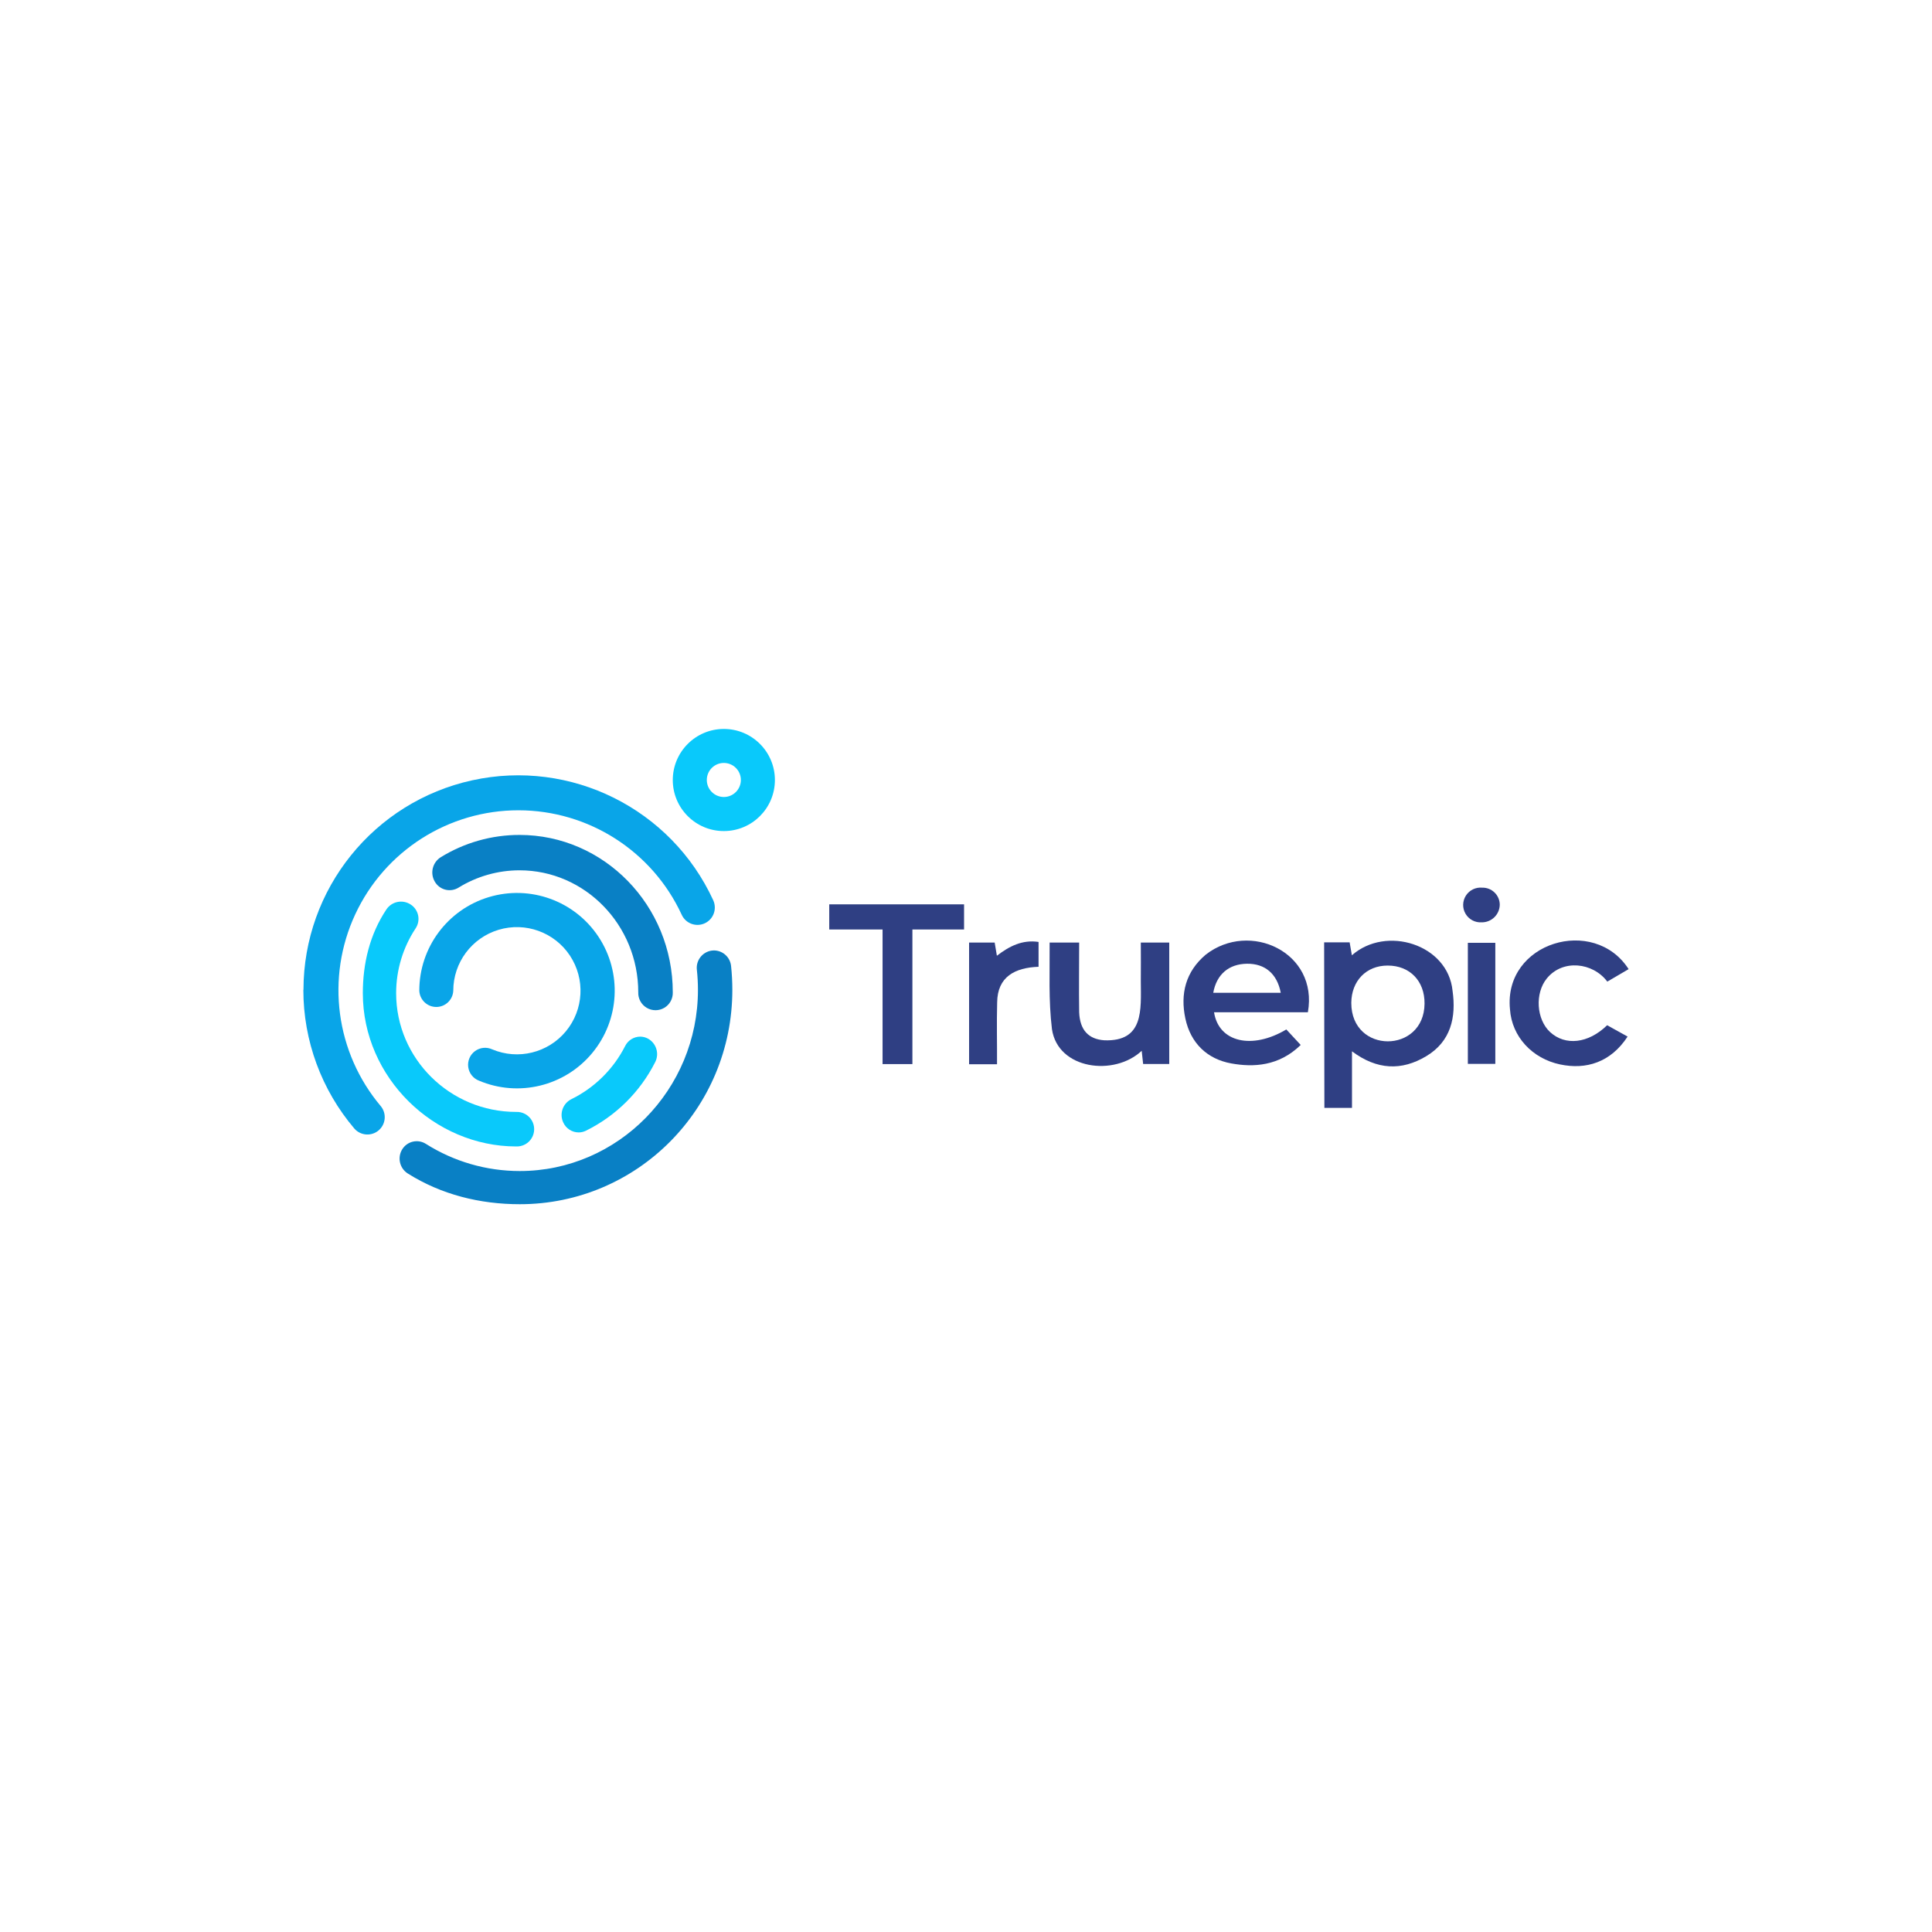
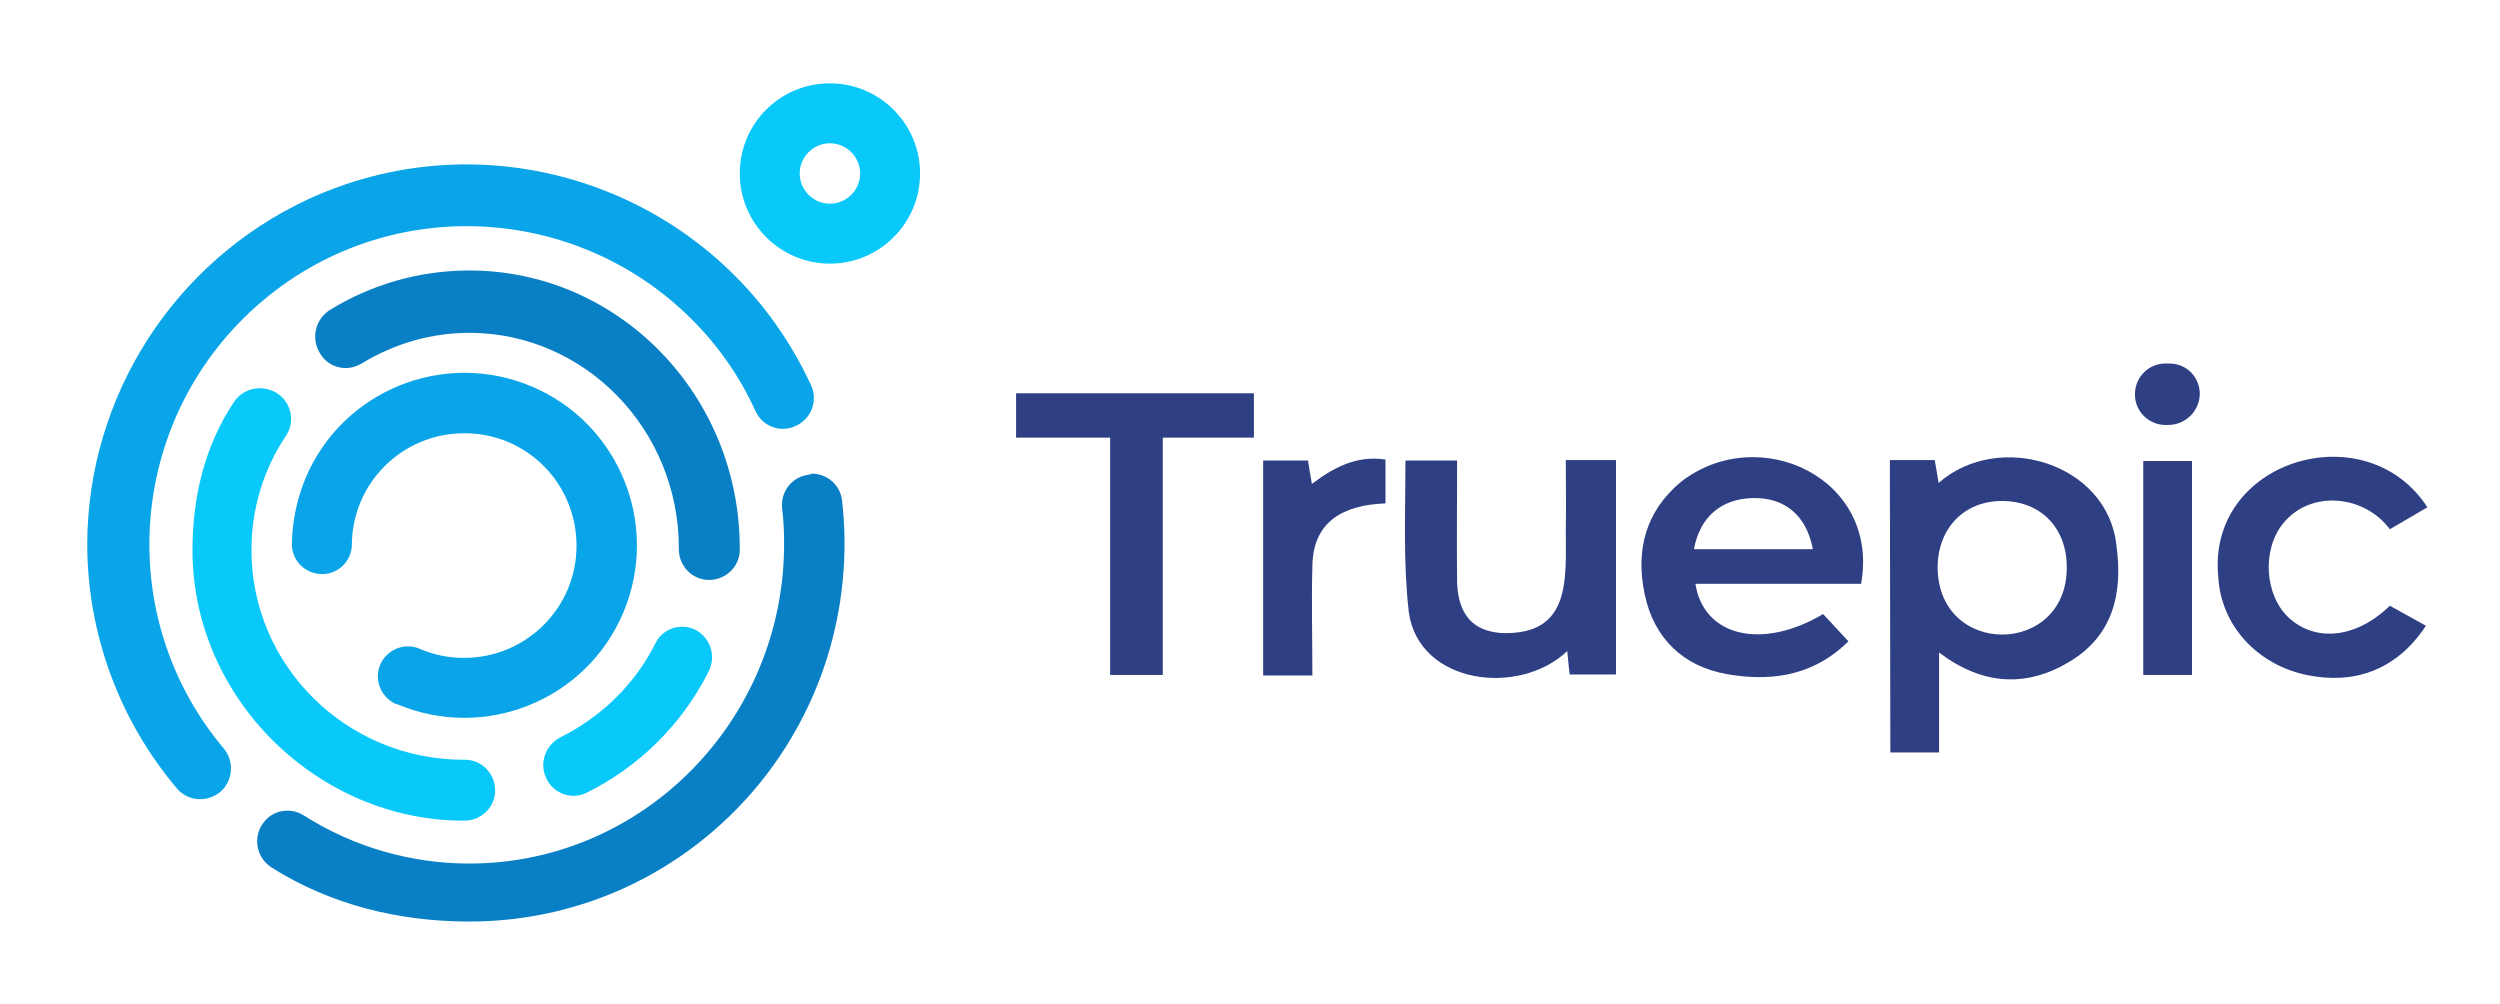
- <svg xmlns="http://www.w3.org/2000/svg" id="Layer_1" data-name="Layer 1" viewBox="0 0 700 700">
-   <defs>
-     <style>.cls-1{fill:#09a5e8;}.cls-1,.cls-2,.cls-3,.cls-4{fill-rule:evenodd;}.cls-2{fill:#0980c5;}.cls-3{fill:#09c9fb;}.cls-4,.cls-5{fill:#2f3f83;}</style>
-   </defs>
-   <path class="cls-1" d="M151.92,358.93a6.16,6.16,0,0,0,12.31,0,23.05,23.05,0,1,1,14.1,21.27,6.16,6.16,0,1,0-4.8,11.34,35.4,35.4,0,1,0-21.61-32.61Z" />
-   <path class="cls-1" d="M109.91,358.63a77.64,77.64,0,0,0,18.51,50.31,6.28,6.28,0,0,0,9.57-8.13,65.19,65.19,0,1,1,109-69.39,6.28,6.28,0,0,0,12-2.57v-.11a6.3,6.3,0,0,0-.57-2.56,77.8,77.8,0,0,0-148.47,32.45Z" />
-   <path class="cls-2" d="M258,344.4a6.31,6.31,0,0,0-5.51,7,67.31,67.31,0,0,1,.39,7.25c0,36.19-29,65.64-64.58,65.64a63.63,63.63,0,0,1-34-9.85,6.18,6.18,0,0,0-8.58,2,6.4,6.4,0,0,0,2,8.72c12.18,7.69,26.22,11.15,40.62,11.15,42.47,0,77-34.52,77-77.69a82.72,82.72,0,0,0-.46-8.63,6.28,6.28,0,0,0-6.2-5.63Z" />
-   <path class="cls-3" d="M226.5,379A43.32,43.32,0,0,1,207,398.26a6.4,6.4,0,0,0-2.93,8.42,6.15,6.15,0,0,0,5.57,3.62,5.92,5.92,0,0,0,2.63-.61,55.75,55.75,0,0,0,25.11-24.85,6.41,6.41,0,0,0-2.61-8.53,6,6,0,0,0-2.84-.72A6.14,6.14,0,0,0,226.5,379Z" />
-   <path class="cls-2" d="M159.67,310.6a6.53,6.53,0,0,0-2.14,8.82,6.16,6.16,0,0,0,8.58,2.2,42.06,42.06,0,0,1,22.14-6.29c23.71,0,43,19.82,43,44.18a6.26,6.26,0,1,0,12.51,0c0-31.45-24.9-57-55.51-57A54.31,54.31,0,0,0,159.67,310.6Z" />
-   <path class="cls-3" d="M140,329.5c-6,9-8.54,19.52-8.54,30.35,0,30.62,25.86,55.53,55.57,55.53a6.26,6.26,0,1,0,0-12.51c-24,0-43.5-19.3-43.5-43a42.51,42.51,0,0,1,7.06-23.51,6.2,6.2,0,0,0-1.83-8.66A6.37,6.37,0,0,0,140,329.5Z" />
-   <path class="cls-3" d="M256.09,282.61a6.17,6.17,0,1,1,6.17,6.16A6.18,6.18,0,0,1,256.09,282.61Zm-12.33,0a18.5,18.5,0,1,0,18.5-18.5A18.52,18.52,0,0,0,243.76,282.61Z" />
-   <path class="cls-4" d="M479.76,341.44H489c.26,1.48.5,2.88.81,4.68,12.39-10.94,34.8-4,36.48,12.86,1.35,9.56-.57,18.32-9.52,23.69s-17.9,5-26.92-1.76V401.4h-10Zm23,8.4c-7.72,0-13.11,5.55-13.16,13.54,0,18.57,26.37,18.44,26.54.28C516.22,355.43,510.8,349.84,502.79,349.84Z" />
-   <path class="cls-4" d="M466.07,373l5.2,5.61c-7.93,7.75-17.2,8.12-25.1,6.7-8.78-1.57-14.78-7.34-16.69-16.28s.1-17,7.39-23.15c15.9-12.41,40.85-.87,37,20.88h-34c1.7,10.9,13.79,13.63,26.17,6.24m-26.46-13.29h24.46c-1.3-6.89-5.72-10.62-12.25-10.53s-11,3.81-12.21,10.53" />
-   <path class="cls-4" d="M380.35,341.51H391c0,8.59-.12,16.75,0,25.22.26,6.45,3.33,9.79,9.14,10.19,14.36.51,13.25-11.06,13.2-21.35.06-4.57,0-9.21,0-14.06h10.3v44h-9.46c-.16-1.43-.31-3-.52-4.79-9.92,9.35-30.38,6.8-32.52-7.86-1.27-10.53-.76-20.56-.84-31.38" />
-   <polygon class="cls-4" points="330.58 385.54 319.77 385.54 319.77 336.77 300.45 336.77 300.45 327.66 349.3 327.66 349.3 336.77 330.58 336.77 330.58 385.54" />
-   <path class="cls-4" d="M590.09,351.13l-7.73,4.53c-5.25-7-16.18-8.21-21.91-1.16-4.39,5.36-3.8,14.84,1.18,19.44,5.49,5.05,13.82,4.2,20.67-2.48l7.41,4.11c-6.09,9.33-15,12.1-24.48,10.09-10-2.11-17.47-10-18.14-20-2.38-24.28,30.45-34.05,43-14.51" />
-   <path class="cls-4" d="M351.12,341.51h9.27c.25,1.51.48,2.87.8,4.77,4.49-3.44,9.16-5.87,15.1-5v9c-8.54.32-14.91,3.58-15,12.94-.21,7.48,0,14.86-.05,22.37H351.12Z" />
-   <rect class="cls-5" x="531.83" y="341.6" width="9.95" height="43.86" />
-   <path class="cls-4" d="M543.39,327.7a6.48,6.48,0,0,1-6.58,6.48,6.3,6.3,0,1,1,.22-12.56,6.21,6.21,0,0,1,6.36,6.08" />
+ <svg xmlns="http://www.w3.org/2000/svg" version="1.1" id="Layer_1" x="0px" y="0px" viewBox="0 0 513 206" style="enable-background:new 0 0 513 206;" xml:space="preserve">
+   <style type="text/css">
+ 	.st0{fill-rule:evenodd;clip-rule:evenodd;fill:#09A5E8;}
+ 	.st1{fill-rule:evenodd;clip-rule:evenodd;fill:#0980C5;}
+ 	.st2{fill-rule:evenodd;clip-rule:evenodd;fill:#09C9FB;}
+ 	.st3{fill-rule:evenodd;clip-rule:evenodd;fill:#2F3F83;}
+ 	.st4{fill:#2F3F83;}
+ </style>
+   <path class="st0" d="M59.9,111.9c0.1,3.4,3,6,6.4,5.9c3.2-0.1,5.8-2.7,5.9-5.9c0-12.7,10.3-23,23.1-23s23,10.3,23,23.1  c0,12.7-10.3,23-23.1,23c-3.1,0-6.1-0.6-8.9-1.8c-3.1-1.4-6.7-0.1-8.2,3c-1.4,3.1-0.1,6.7,3,8.2c0.1,0.1,0.2,0.1,0.4,0.1  c18,7.6,38.8-0.8,46.4-18.8c7.6-18-0.8-38.8-18.8-46.4c-18-7.6-38.8,0.8-46.4,18.8C60.9,102.5,59.9,107.2,59.9,111.9z" />
+   <path class="st0" d="M17.9,111.6c0,18.4,6.6,36.3,18.5,50.3c2.3,2.6,6.3,2.8,8.9,0.5c2.5-2.2,2.8-6.1,0.7-8.7  c-23.2-27.5-19.7-68.6,7.8-91.9s68.6-19.7,91.9,7.8c3.8,4.5,6.9,9.4,9.3,14.7c1.4,3.2,5.2,4.6,8.3,3.1c2.2-1,3.7-3.2,3.7-5.7v-0.1  c0-0.9-0.2-1.8-0.6-2.6c-18-39-64.2-56.1-103.2-38.1C35.7,53.7,18,81.3,17.9,111.6L17.9,111.6z" />
+   <path class="st1" d="M166,97.4c-3.5,0.4-5.9,3.5-5.5,7c0.3,2.4,0.4,4.8,0.4,7.2c0,36.2-29,65.6-64.6,65.6c-12,0-23.8-3.4-34-9.9  c-2.9-1.8-6.7-1-8.5,1.9c0,0,0,0.1-0.1,0.1c-1.8,3-0.9,6.8,2,8.7c12.2,7.7,26.2,11.1,40.6,11.1c42.5,0,77-34.5,77-77.7  c0-2.9-0.2-5.8-0.5-8.6c-0.3-3.2-3-5.6-6.2-5.6L166,97.4z" />
+   <path class="st2" d="M134.5,132c-4.2,8.4-11.1,15.1-19.5,19.3c-3.1,1.6-4.4,5.3-2.9,8.4c1,2.2,3.2,3.6,5.6,3.6  c0.9,0,1.8-0.2,2.6-0.6c10.8-5.3,19.7-14.1,25.1-24.9c1.6-3.1,0.4-6.9-2.6-8.5c-0.9-0.5-1.8-0.7-2.8-0.7  C137.6,128.6,135.5,129.9,134.5,132z" />
+   <path class="st1" d="M67.7,63.6c-3,1.9-3.9,5.8-2.1,8.8c1.7,3,5.4,4,8.4,2.3c0.1,0,0.1-0.1,0.2-0.1c6.7-4.1,14.3-6.3,22.1-6.3  c23.7,0,43,19.8,43,44.2c-0.1,3.5,2.6,6.4,6,6.5c3.5,0.1,6.4-2.6,6.5-6c0-0.2,0-0.3,0-0.5c0-31.5-24.9-57-55.5-57  C86.2,55.5,76.3,58.3,67.7,63.6z" />
+   <path class="st2" d="M48,82.5c-6,9-8.5,19.5-8.5,30.4c0,30.6,25.9,55.5,55.6,55.5c3.5,0.1,6.4-2.6,6.5-6c0.1-3.5-2.6-6.4-6-6.5  c-0.2,0-0.3,0-0.5,0c-24,0-43.5-19.3-43.5-43c0-8.4,2.4-16.5,7.1-23.5c1.9-2.9,1.1-6.7-1.7-8.6c0,0-0.1,0-0.1-0.1  C53.8,78.8,49.9,79.6,48,82.5z" />
+   <path class="st2" d="M164.1,35.6c0-3.4,2.8-6.2,6.2-6.2s6.2,2.8,6.2,6.2s-2.8,6.2-6.2,6.2c0,0,0,0,0,0  C166.9,41.8,164.1,39,164.1,35.6z M151.8,35.6c0,10.2,8.3,18.5,18.5,18.5c10.2,0,18.5-8.3,18.5-18.5s-8.3-18.5-18.5-18.5  C160,17.1,151.8,25.4,151.8,35.6z" />
+   <path class="st3" d="M387.8,94.4h9.2c0.3,1.5,0.5,2.9,0.8,4.7c12.4-10.9,34.8-4,36.5,12.9c1.3,9.6-0.6,18.3-9.5,23.7  s-17.9,5-26.9-1.8v20.5h-10L387.8,94.4z M410.8,102.8c-7.7,0-13.1,5.5-13.2,13.5c0,18.6,26.4,18.4,26.5,0.3  C424.2,108.4,418.8,102.8,410.8,102.8L410.8,102.8z" />
+   <path class="st3" d="M374.1,126l5.2,5.6c-7.9,7.8-17.2,8.1-25.1,6.7c-8.8-1.6-14.8-7.3-16.7-16.3s0.1-17,7.4-23.1  c15.9-12.4,40.9-0.9,37,20.9h-34C349.6,130.7,361.7,133.4,374.1,126 M347.6,112.7H372c-1.3-6.9-5.7-10.6-12.2-10.5  S348.8,106,347.6,112.7" />
+   <path class="st3" d="M288.4,94.5H299c0,8.6-0.1,16.8,0,25.2c0.3,6.5,3.3,9.8,9.1,10.2c14.4,0.5,13.2-11.1,13.2-21.4  c0.1-4.6,0-9.2,0-14.1h10.3v44h-9.5c-0.2-1.4-0.3-3-0.5-4.8c-9.9,9.4-30.4,6.8-32.5-7.9C287.9,115.3,288.4,105.3,288.4,94.5" />
+   <polygon class="st3" points="238.6,138.5 227.8,138.5 227.8,89.8 208.5,89.8 208.5,80.7 257.3,80.7 257.3,89.8 238.6,89.8 " />
+   <path class="st3" d="M498.1,104.1l-7.7,4.5c-5.2-7-16.2-8.2-21.9-1.2c-4.4,5.4-3.8,14.8,1.2,19.4c5.5,5,13.8,4.2,20.7-2.5l7.4,4.1  c-6.1,9.3-15,12.1-24.5,10.1c-10-2.1-17.5-10-18.1-20C452.7,94.4,485.5,84.6,498.1,104.1" />
+   <path class="st3" d="M259.1,94.5h9.3c0.2,1.5,0.5,2.9,0.8,4.8c4.5-3.4,9.2-5.9,15.1-5v9c-8.5,0.3-14.9,3.6-15,12.9  c-0.2,7.5,0,14.9,0,22.4h-10.1V94.5z" />
+   <rect x="439.8" y="94.6" class="st4" width="10" height="43.9" />
+   <path class="st3" d="M451.4,80.7c0,3.6-2.9,6.5-6.5,6.5c0,0-0.1,0-0.1,0c-3.5,0.2-6.5-2.4-6.7-5.9c-0.2-3.5,2.4-6.5,5.9-6.7  c0.3,0,0.7,0,1,0C448.5,74.5,451.3,77.2,451.4,80.7C451.4,80.7,451.4,80.7,451.4,80.7" />
</svg>
